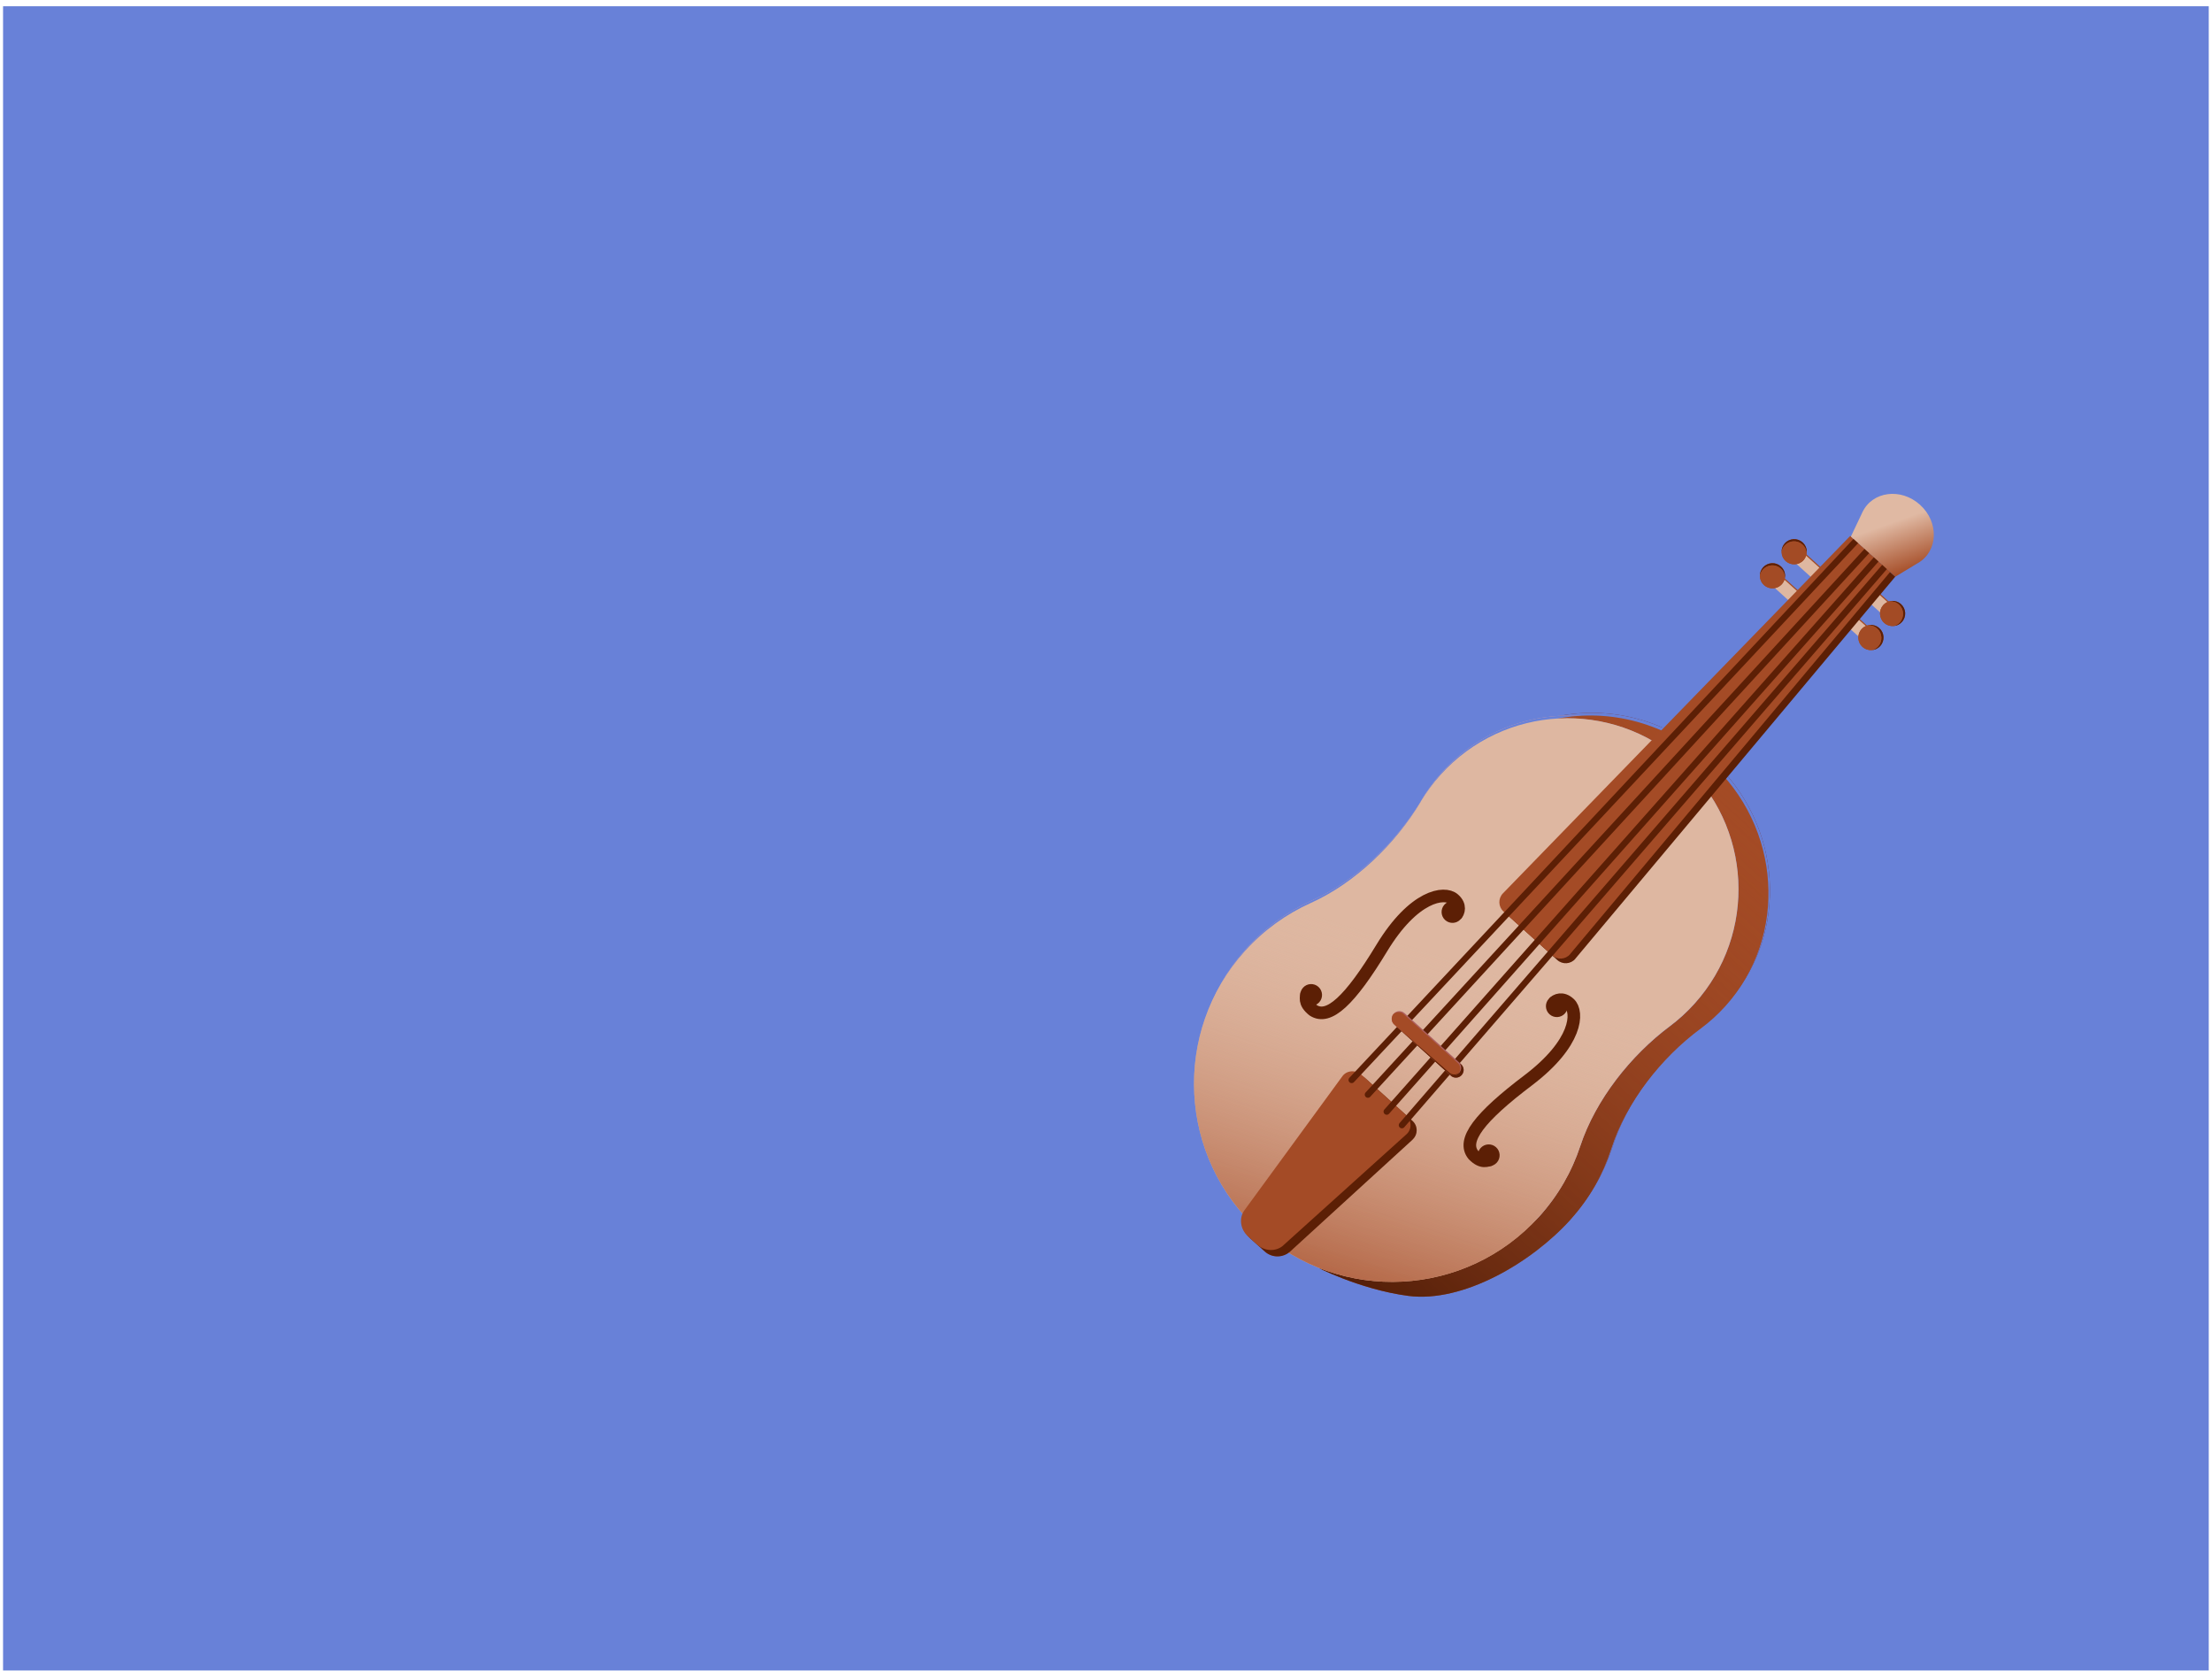
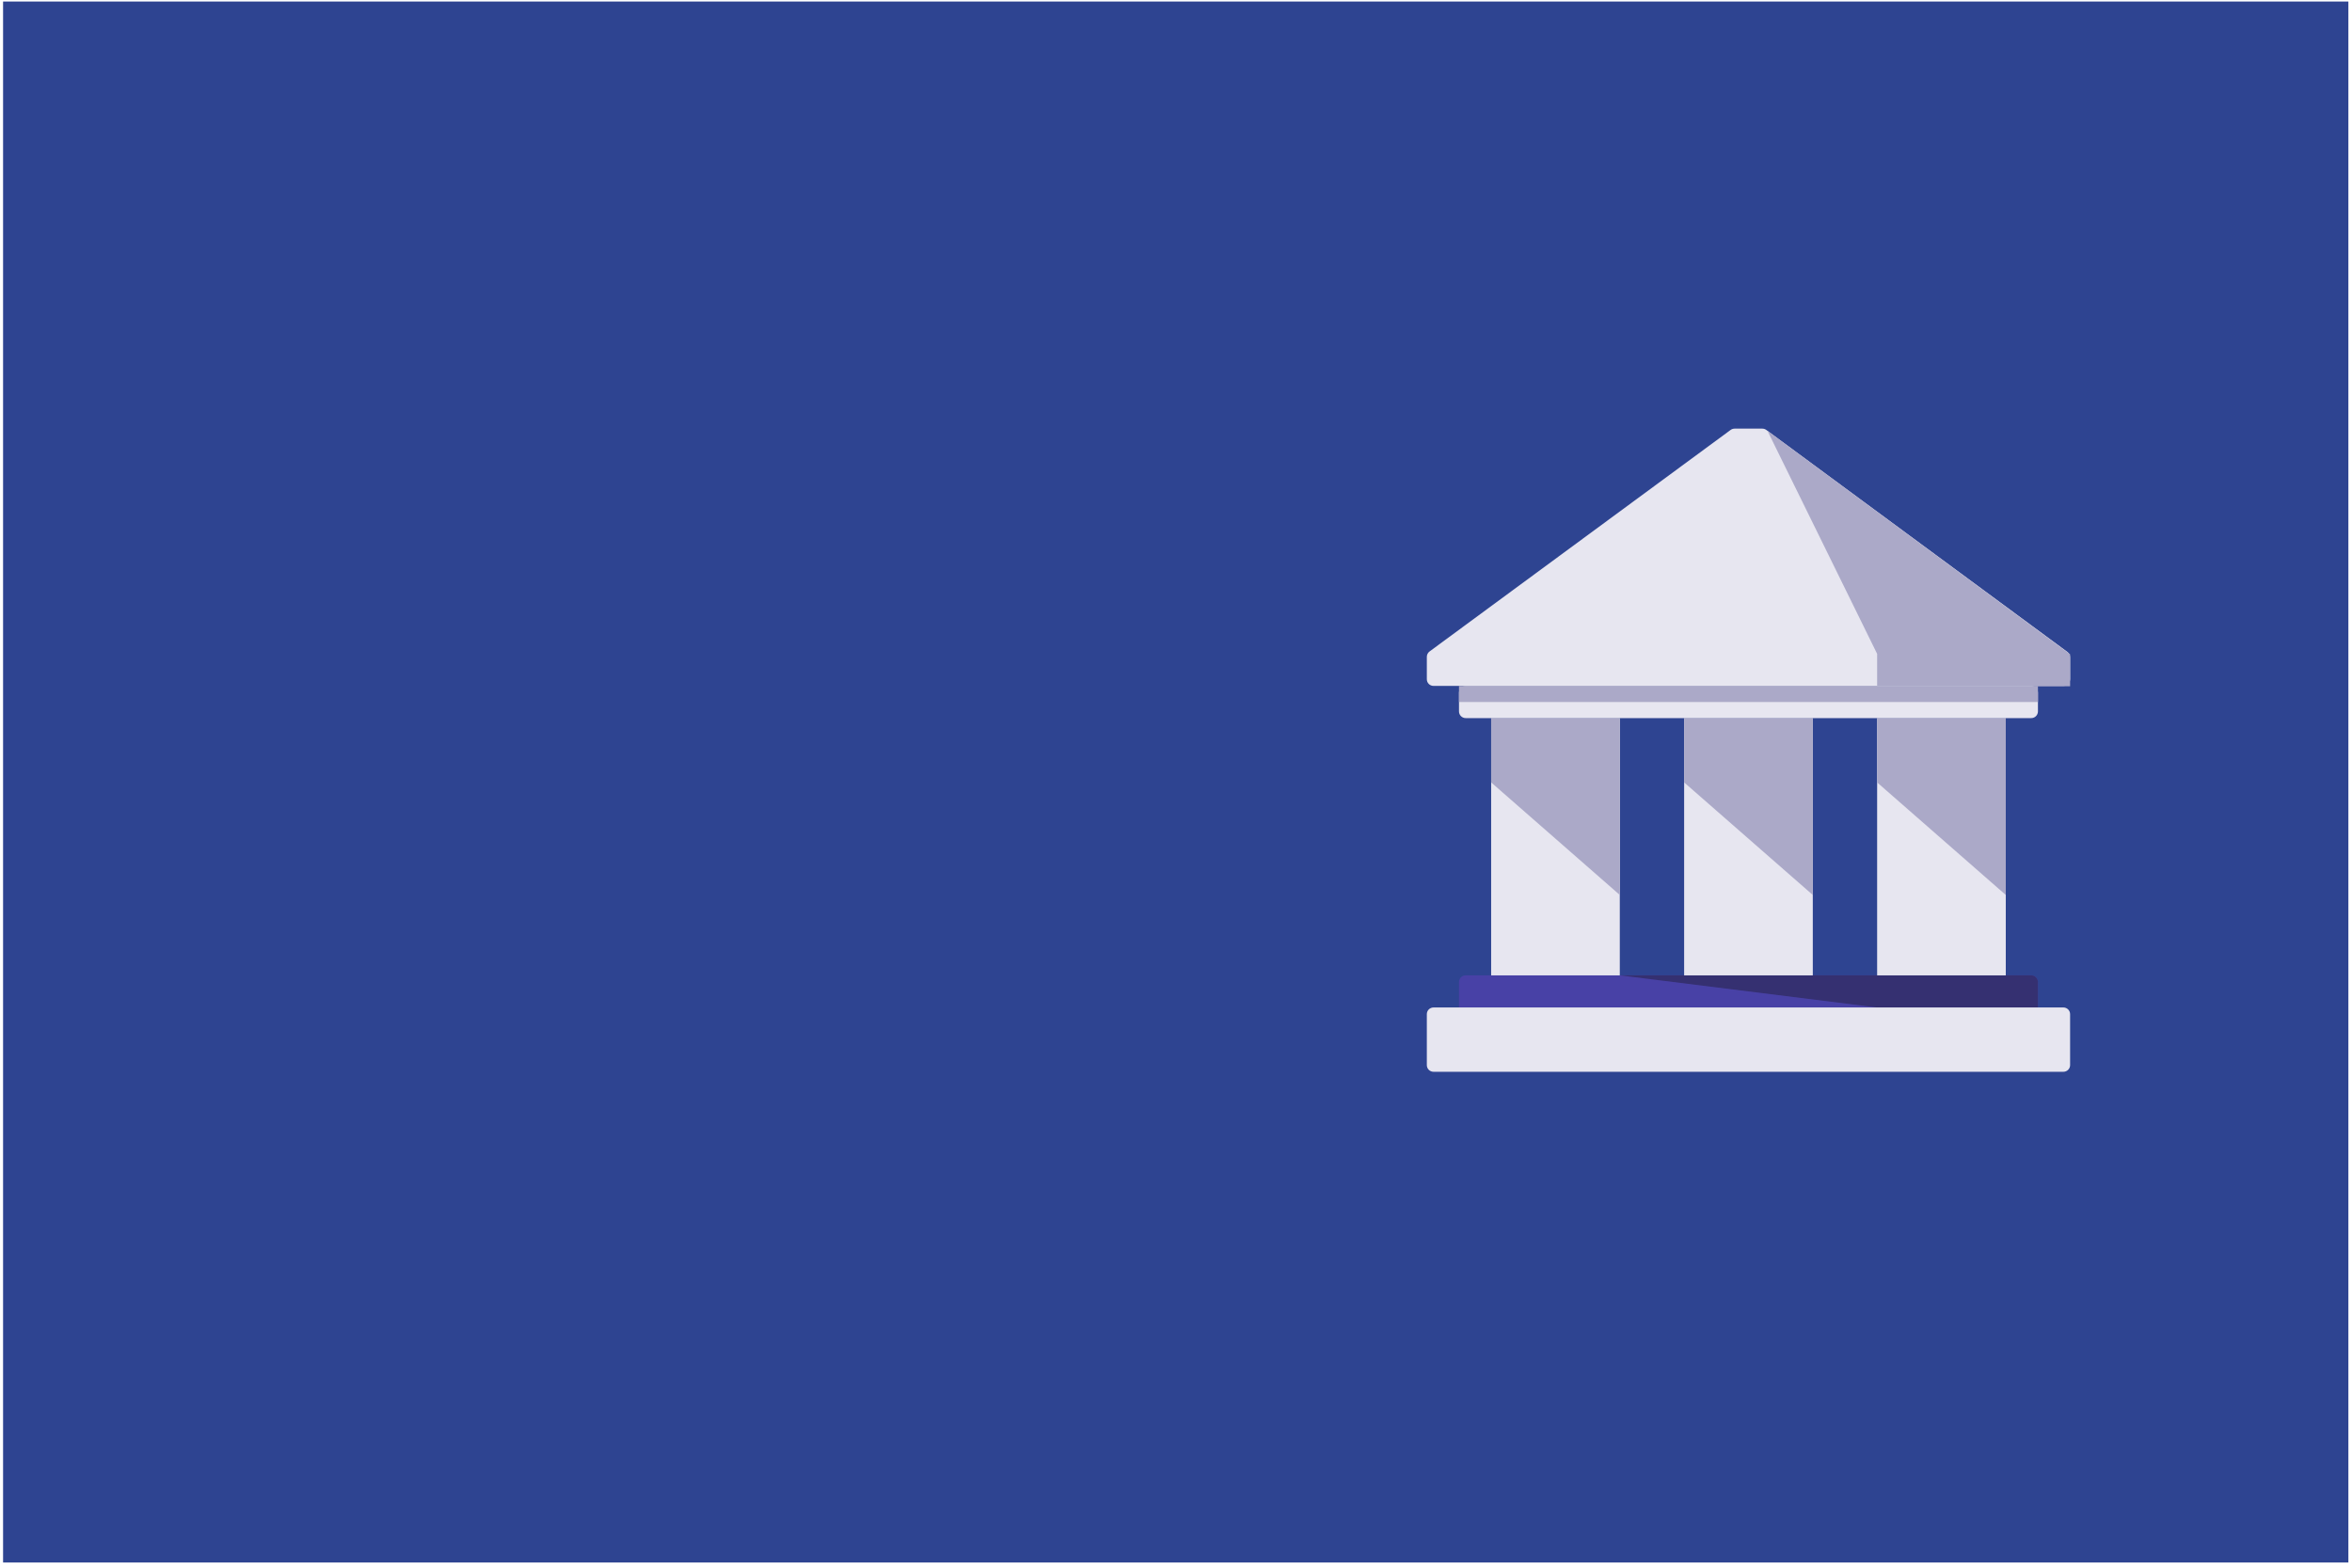
- <svg xmlns="http://www.w3.org/2000/svg" width="351" height="265" viewBox="0 0 351 265" fill="none">
-   <rect x="0.486" y="0.992" width="350" height="264" fill="#6881D8" />
-   <path d="M203.998 197.224C203.897 197.321 203.781 197.405 203.671 197.481C202.543 198.254 201.009 198.177 199.963 197.232L200.913 198.09C201.974 199.048 203.549 199.109 204.683 198.286C204.73 198.248 204.778 198.21 204.832 198.165C204.866 198.128 204.907 198.098 204.948 198.067" fill="#6881D8" />
-   <path d="M249.457 193.02C252.472 189.679 254.62 185.852 255.913 181.807C258.288 174.399 263.847 167.36 270.083 162.75C271.488 161.715 272.801 160.529 274.007 159.193C284.044 148.073 282.921 130.706 271.496 120.394C264.645 114.21 255.638 111.98 247.365 113.579C254.367 113.164 261.528 115.439 267.155 120.517C278.276 130.554 279.154 147.7 269.117 158.821C267.911 160.157 266.591 161.35 265.207 162.391C259.001 167.028 253.428 174.054 250.993 181.407C249.662 185.419 247.5 189.233 244.485 192.573C238.508 199.195 217.996 200.564 209.731 200.81C208.484 200.237 215.834 204.123 223.732 205.149C232.37 206.264 243.253 199.908 249.464 193.027L249.457 193.02Z" fill="#782B2B" />
-   <path d="M249.457 193.02C252.472 189.679 254.62 185.852 255.913 181.807C258.288 174.399 263.847 167.36 270.083 162.75C271.488 161.715 272.801 160.529 274.007 159.193C284.044 148.073 282.921 130.706 271.496 120.394C264.645 114.21 255.638 111.98 247.365 113.579C254.367 113.164 261.528 115.439 267.155 120.517C278.276 130.554 279.154 147.7 269.117 158.821C267.911 160.157 266.591 161.35 265.207 162.391C259.001 167.028 253.428 174.054 250.993 181.407C249.662 185.419 247.5 189.233 244.485 192.573C238.508 199.195 217.996 200.564 209.731 200.81C208.484 200.237 215.834 204.123 223.732 205.149C232.37 206.264 243.253 199.908 249.464 193.027L249.457 193.02Z" fill="#6881D8" />
-   <path d="M299.143 96.972L296.174 94.291C295.765 93.923 295.733 93.287 296.101 92.879C296.47 92.471 297.106 92.438 297.514 92.807L300.483 95.487C300.891 95.855 300.924 96.491 300.556 96.899C300.187 97.308 299.551 97.34 299.143 96.972Z" fill="#6881D8" />
-   <path d="M295.702 100.784L292.732 98.104C292.324 97.735 292.292 97.1 292.66 96.692C293.029 96.283 293.664 96.251 294.072 96.619L297.042 99.299C297.45 99.668 297.483 100.303 297.114 100.712C296.746 101.12 296.11 101.153 295.702 100.784Z" fill="#6881D8" />
-   <path d="M299.014 97.114L296.045 94.434C295.637 94.066 295.604 93.43 295.973 93.022C296.341 92.613 296.977 92.581 297.385 92.949L300.354 95.629C300.763 95.998 300.795 96.633 300.427 97.042C300.058 97.45 299.423 97.483 299.014 97.114Z" fill="#6881D8" />
-   <path d="M295.575 100.925L292.605 98.245C292.197 97.876 292.165 97.24 292.533 96.832C292.902 96.424 293.537 96.391 293.945 96.76L296.915 99.44C297.323 99.808 297.356 100.444 296.987 100.852C296.619 101.261 295.983 101.293 295.575 100.925Z" fill="#6881D8" />
-   <path d="M299.215 98.384C300.035 99.124 301.299 99.059 302.039 98.239C302.78 97.419 302.715 96.154 301.895 95.414C301.075 94.674 299.81 94.739 299.07 95.559C298.33 96.379 298.395 97.644 299.215 98.384Z" fill="#6881D8" />
-   <path d="M295.775 102.196C296.595 102.936 297.86 102.871 298.6 102.051C299.34 101.232 299.275 99.967 298.455 99.227C297.635 98.487 296.371 98.551 295.631 99.371C294.891 100.191 294.955 101.456 295.775 102.196Z" fill="#6881D8" />
-   <path d="M301.559 95.474C302.375 96.212 302.44 97.483 301.703 98.299C301.435 98.596 301.098 98.79 300.742 98.886C301.228 98.84 301.692 98.625 302.04 98.239C302.777 97.423 302.712 96.152 301.896 95.415C301.369 94.939 300.66 94.798 300.032 94.972C300.575 94.923 301.128 95.086 301.559 95.474Z" fill="#6881D8" />
-   <path d="M298.119 99.287C298.936 100.024 299.001 101.295 298.264 102.112C297.996 102.409 297.659 102.603 297.303 102.699C297.789 102.653 298.252 102.438 298.601 102.052C299.338 101.235 299.273 99.964 298.456 99.227C297.929 98.751 297.221 98.611 296.593 98.784C297.135 98.736 297.689 98.898 298.119 99.287Z" fill="#6881D8" />
-   <path d="M299.216 98.384C299.647 98.773 300.2 98.936 300.743 98.887C301.099 98.791 301.436 98.596 301.704 98.299C302.441 97.483 302.376 96.212 301.559 95.475C301.129 95.086 300.575 94.923 300.033 94.972C299.676 95.068 299.339 95.263 299.071 95.56C298.334 96.376 298.399 97.647 299.216 98.384Z" fill="#6881D8" />
-   <path d="M295.775 102.195C296.205 102.584 296.759 102.746 297.301 102.697C297.657 102.601 297.994 102.407 298.262 102.11C299 101.293 298.934 100.022 298.118 99.285C297.687 98.897 297.134 98.734 296.591 98.783C296.235 98.879 295.898 99.073 295.63 99.37C294.893 100.187 294.958 101.458 295.775 102.195Z" fill="#6881D8" />
-   <path d="M285.009 88.513L287.978 91.194C288.386 91.562 289.022 91.529 289.391 91.121C289.759 90.713 289.726 90.077 289.318 89.709L286.349 87.029C285.941 86.66 285.305 86.693 284.936 87.101C284.568 87.509 284.601 88.145 285.009 88.513Z" fill="#6881D8" />
-   <path d="M281.567 92.326L284.537 95.006C284.945 95.375 285.581 95.342 285.949 94.934C286.318 94.525 286.285 93.89 285.877 93.521L282.907 90.841C282.499 90.473 281.864 90.505 281.495 90.914C281.127 91.322 281.159 91.957 281.567 92.326Z" fill="#6881D8" />
-   <path d="M284.88 88.656L287.849 91.336C288.258 91.705 288.893 91.672 289.262 91.264C289.63 90.856 289.598 90.22 289.189 89.852L286.22 87.171C285.812 86.803 285.176 86.835 284.808 87.244C284.439 87.652 284.472 88.287 284.88 88.656Z" fill="#6881D8" />
-   <path d="M281.44 92.467L284.41 95.147C284.818 95.515 285.454 95.483 285.822 95.074C286.191 94.666 286.158 94.031 285.75 93.662L282.78 90.982C282.372 90.613 281.737 90.646 281.368 91.054C281 91.463 281.032 92.098 281.44 92.467Z" fill="#6881D8" />
-   <path d="M283.597 88.586C282.777 87.846 282.712 86.582 283.452 85.762C284.192 84.942 285.457 84.877 286.277 85.617C287.097 86.357 287.162 87.622 286.422 88.442C285.682 89.262 284.417 89.326 283.597 88.586Z" fill="#6881D8" />
-   <path d="M280.156 92.397C279.336 91.657 279.271 90.392 280.011 89.572C280.751 88.752 282.016 88.687 282.836 89.427C283.656 90.168 283.72 91.432 282.98 92.252C282.24 93.072 280.976 93.137 280.156 92.397Z" fill="#6881D8" />
-   <path d="M286.251 85.958C285.435 85.221 284.164 85.286 283.427 86.102C283.159 86.399 283 86.754 282.94 87.118C282.937 86.63 283.103 86.147 283.452 85.761C284.189 84.945 285.46 84.879 286.276 85.617C286.803 86.092 287.016 86.782 286.907 87.425C286.9 86.88 286.682 86.346 286.251 85.958Z" fill="#6881D8" />
-   <path d="M282.81 89.77C281.993 89.033 280.722 89.098 279.985 89.915C279.717 90.212 279.558 90.567 279.499 90.931C279.495 90.443 279.662 89.96 280.01 89.574C280.747 88.757 282.018 88.692 282.835 89.429C283.362 89.905 283.574 90.595 283.466 91.238C283.459 90.693 283.24 90.159 282.81 89.77Z" fill="#6881D8" />
-   <path d="M283.596 88.585C283.166 88.197 282.947 87.662 282.94 87.118C283 86.754 283.159 86.398 283.427 86.102C284.164 85.285 285.435 85.22 286.251 85.957C286.682 86.346 286.9 86.879 286.907 87.424C286.848 87.788 286.689 88.144 286.421 88.441C285.684 89.257 284.413 89.322 283.596 88.585Z" fill="#6881D8" />
-   <path d="M280.157 92.398C279.726 92.009 279.508 91.475 279.501 90.93C279.56 90.566 279.719 90.211 279.987 89.914C280.724 89.097 281.995 89.032 282.812 89.769C283.242 90.158 283.461 90.692 283.468 91.237C283.408 91.601 283.249 91.956 282.981 92.253C282.244 93.07 280.973 93.135 280.157 92.398Z" fill="#6881D8" />
-   <path fill-rule="evenodd" clip-rule="evenodd" d="M225.703 126.732C221.724 133.379 215.304 139.641 208.237 142.814C204.382 144.548 200.81 147.088 197.801 150.421C186.17 163.308 187.188 183.195 200.075 194.826C212.962 206.458 232.848 205.44 244.48 192.552C247.495 189.212 249.665 185.405 250.988 181.386C253.422 174.033 258.996 167.007 265.202 162.37C266.6 161.328 267.905 160.136 269.111 158.8C279.148 147.679 278.27 130.533 267.15 120.496C256.03 110.459 238.884 111.337 228.847 122.458C227.641 123.794 226.588 125.228 225.694 126.711L225.703 126.732Z" fill="#DEA1A1" />
-   <path fill-rule="evenodd" clip-rule="evenodd" d="M225.703 126.732C221.724 133.379 215.304 139.641 208.237 142.814C204.382 144.548 200.81 147.088 197.801 150.421C186.17 163.308 187.188 183.195 200.075 194.826C212.962 206.458 232.848 205.44 244.48 192.552C247.495 189.212 249.665 185.405 250.988 181.386C253.422 174.033 258.996 167.007 265.202 162.37C266.6 161.328 267.905 160.136 269.111 158.8C279.148 147.679 278.27 130.533 267.15 120.496C256.03 110.459 238.884 111.337 228.847 122.458C227.641 123.794 226.588 125.228 225.694 126.711L225.703 126.732Z" fill="#6881D8" />
-   <path d="M250.217 151.669C249.489 152.534 248.184 152.622 247.345 151.865L239.64 144.91C238.801 144.153 238.755 142.846 239.542 142.034L294.655 85.33L300.987 91.046L250.209 151.662L250.217 151.669Z" fill="#6881D8" />
-   <path d="M249.393 150.93C248.665 151.796 247.36 151.884 246.521 151.127L238.816 144.172C237.977 143.415 237.931 142.107 238.718 141.295L293.831 84.592L300.163 90.307L249.385 150.924L249.393 150.93Z" fill="#6881D8" />
-   <path d="M224.389 180.347C225.261 179.545 225.255 178.179 224.379 177.388L216.859 170.601C215.983 169.81 214.617 169.951 213.914 170.893L198.244 192.03C197.324 193.274 197.498 195.007 198.648 196.046L200.935 198.109C202.085 199.148 203.827 199.144 204.97 198.101L224.396 180.354L224.389 180.347Z" fill="#6881D8" />
-   <path d="M204.012 197.237L223.439 179.49C224.304 178.695 224.305 177.321 223.429 176.531L216.859 170.601C215.983 169.81 214.617 169.951 213.914 170.893L198.244 192.03C197.324 193.274 197.498 195.007 198.648 196.046L199.985 197.252C201.135 198.29 202.877 198.286 204.02 197.243L204.012 197.237Z" fill="#6881D8" />
-   <path d="M298.586 87.606L220.282 175.913" stroke="#6881D8" stroke-linecap="round" />
-   <path d="M297.115 86.279L217.297 173.22" stroke="#6881D8" stroke-linecap="round" />
-   <path d="M299.9 88.793L222.694 178.064" stroke="#6881D8" stroke-linecap="round" />
-   <path d="M295.365 84.712L214.722 170.895" stroke="#6881D8" stroke-linecap="round" />
-   <path d="M304.644 88.856C307.809 86.945 307.926 82.376 304.9 79.645C301.874 76.913 297.334 77.504 295.763 80.841L293.939 84.691L300.992 91.057L304.635 88.849L304.644 88.856Z" fill="#6881D8" />
-   <path d="M230.454 170.211L221.472 162.103C220.975 161.654 220.928 160.885 221.384 160.38C221.833 159.883 222.602 159.836 223.107 160.292L232.089 168.399C232.587 168.848 232.633 169.618 232.177 170.122C231.728 170.62 230.959 170.666 230.454 170.211Z" fill="#6881D8" />
-   <path d="M232.083 168.406L231.689 168.051C232.187 168.5 232.233 169.269 231.778 169.774C231.322 170.279 230.559 170.318 230.055 169.862L230.448 170.217C230.945 170.666 231.716 170.634 232.171 170.129C232.627 169.624 232.588 168.862 232.083 168.406Z" fill="#6881D8" />
-   <path d="M221.474 162.102L230.063 169.854C230.538 170.283 231.237 170.254 231.704 169.826C232.082 169.333 232.039 168.62 231.564 168.191L222.975 160.439C222.5 160.01 221.8 160.039 221.334 160.466C220.955 160.96 220.999 161.673 221.474 162.102Z" fill="#6881D8" />
-   <path d="M229.56 145.53C230.269 146.171 231.363 146.115 232.003 145.405C232.643 144.696 232.587 143.602 231.878 142.962C231.169 142.322 230.075 142.378 229.435 143.087C228.794 143.796 228.85 144.89 229.56 145.53Z" fill="#6881D8" />
-   <path d="M207.13 158.696C207.839 159.337 208.933 159.281 209.573 158.571C210.214 157.862 210.158 156.768 209.448 156.128C208.739 155.488 207.645 155.544 207.005 156.253C206.365 156.962 206.421 158.056 207.13 158.696Z" fill="#6881D8" />
-   <path d="M231.334 144.656C231.671 144.313 232.104 143.221 230.919 142.206C229.444 140.929 224.586 141.596 219.499 149.963C214.419 158.337 211.067 161.454 208.605 159.838C207.077 158.607 207.521 157.756 207.614 157.071" stroke="#6881D8" stroke-width="2" />
-   <path d="M246.114 160.474C246.824 161.114 247.918 161.058 248.558 160.349C249.198 159.639 249.142 158.545 248.433 157.905C247.723 157.265 246.629 157.321 245.989 158.03C245.349 158.74 245.405 159.834 246.114 160.474Z" fill="#6881D8" />
-   <path d="M235.31 184.13C236.019 184.77 237.113 184.714 237.753 184.005C238.393 183.296 238.337 182.202 237.628 181.561C236.919 180.921 235.825 180.977 235.185 181.687C234.544 182.396 234.6 183.49 235.31 184.13Z" fill="#6881D8" />
-   <path d="M246.812 158.625C247.118 158.255 248.16 157.713 249.291 158.788C250.712 160.125 250.545 165.026 242.741 170.941C234.929 176.849 232.171 180.502 234.03 182.786C235.411 184.181 236.212 183.651 236.884 183.49" stroke="#6881D8" stroke-width="2" />
-   <path d="M221.489 162.115L230.211 169.718C230.687 170.147 231.386 170.118 231.853 169.691C231.833 169.713 231.827 169.749 231.801 169.779C231.352 170.276 230.582 170.322 230.077 169.867L221.489 162.115Z" fill="#6881D8" />
-   <path d="M203.76 197.648C203.659 197.745 203.542 197.829 203.433 197.905C202.304 198.678 200.771 198.601 199.724 197.656L200.675 198.514C201.736 199.472 203.311 199.533 204.444 198.71C204.492 198.672 204.54 198.634 204.594 198.589C204.627 198.552 204.668 198.521 204.709 198.491" fill="#AD6060" />
-   <path d="M249.219 193.444C252.234 190.103 254.381 186.276 255.675 182.231C258.05 174.823 263.609 167.784 269.844 163.174C271.25 162.139 272.563 160.953 273.769 159.617C283.806 148.497 282.683 131.13 271.258 120.818C264.406 114.634 255.399 112.404 247.126 114.003C254.129 113.588 261.29 115.862 266.917 120.941C278.037 130.978 278.915 148.124 268.878 159.244C267.672 160.581 266.353 161.774 264.969 162.815C258.763 167.452 253.189 174.477 250.755 181.831C249.424 185.843 247.262 189.657 244.247 192.997C238.27 199.619 217.757 200.988 209.493 201.234C208.246 200.661 215.596 204.547 223.494 205.573C232.132 206.688 243.015 200.332 249.226 193.45L249.219 193.444Z" fill="#A44B25" />
-   <path d="M249.219 193.444C252.234 190.103 254.381 186.276 255.675 182.231C258.05 174.823 263.609 167.784 269.844 163.174C271.25 162.139 272.563 160.953 273.769 159.617C283.806 148.497 282.683 131.13 271.258 120.818C264.406 114.634 255.399 112.404 247.126 114.003C254.129 113.588 261.29 115.862 266.917 120.941C278.037 130.978 278.915 148.124 268.878 159.244C267.672 160.581 266.353 161.774 264.969 162.815C258.763 167.452 253.189 174.477 250.755 181.831C249.424 185.843 247.262 189.657 244.247 192.997C238.27 199.619 217.757 200.988 209.493 201.234C208.246 200.661 215.596 204.547 223.494 205.573C232.132 206.688 243.015 200.332 249.226 193.45L249.219 193.444Z" fill="url(#paint0_linear_505_16188)" />
-   <path d="M298.905 97.395L295.935 94.715C295.527 94.347 295.495 93.711 295.863 93.303C296.232 92.895 296.867 92.862 297.276 93.231L300.245 95.911C300.653 96.279 300.686 96.915 300.317 97.323C299.949 97.731 299.313 97.764 298.905 97.395Z" fill="#A34B25" />
-   <path d="M295.463 101.208L292.494 98.528C292.086 98.159 292.053 97.524 292.422 97.115C292.79 96.707 293.426 96.675 293.834 97.043L296.803 99.723C297.212 100.092 297.244 100.727 296.876 101.136C296.507 101.544 295.872 101.576 295.463 101.208Z" fill="#A34B25" />
-   <path d="M298.776 97.538L295.807 94.858C295.398 94.489 295.366 93.854 295.734 93.445C296.103 93.037 296.738 93.005 297.147 93.373L300.116 96.053C300.524 96.422 300.557 97.057 300.188 97.466C299.82 97.874 299.184 97.906 298.776 97.538Z" fill="#DEB7A1" />
-   <path d="M295.336 101.348L292.367 98.668C291.959 98.3 291.926 97.664 292.295 97.256C292.663 96.848 293.299 96.815 293.707 97.184L296.677 99.864C297.085 100.232 297.117 100.868 296.749 101.276C296.38 101.684 295.745 101.717 295.336 101.348Z" fill="#DEB7A1" />
-   <path d="M298.976 98.808C299.796 99.547 301.061 99.483 301.801 98.663C302.541 97.843 302.477 96.578 301.657 95.838C300.837 95.098 299.572 95.163 298.832 95.983C298.092 96.803 298.156 98.067 298.976 98.808Z" fill="#A34B25" />
-   <path d="M295.537 102.62C296.357 103.36 297.622 103.295 298.362 102.475C299.102 101.655 299.037 100.391 298.217 99.651C297.397 98.91 296.132 98.975 295.392 99.795C294.652 100.615 294.717 101.88 295.537 102.62Z" fill="#A34B25" />
-   <path d="M301.32 95.898C302.137 96.635 302.202 97.906 301.465 98.723C301.197 99.02 300.86 99.214 300.504 99.31C300.99 99.264 301.454 99.049 301.802 98.663C302.539 97.847 302.474 96.576 301.657 95.838C301.13 95.363 300.422 95.222 299.794 95.396C300.336 95.347 300.89 95.51 301.32 95.898Z" fill="#5C1F05" />
-   <path d="M297.881 99.711C298.698 100.448 298.763 101.719 298.026 102.535C297.758 102.832 297.421 103.027 297.064 103.123C297.551 103.077 298.014 102.862 298.362 102.476C299.099 101.659 299.034 100.388 298.218 99.651C297.691 99.175 296.983 99.035 296.354 99.208C296.897 99.159 297.45 99.322 297.881 99.711Z" fill="#5C1F05" />
-   <path d="M298.978 98.808C299.408 99.197 299.962 99.36 300.504 99.311C300.861 99.215 301.198 99.02 301.466 98.723C302.203 97.907 302.138 96.636 301.321 95.899C300.89 95.51 300.337 95.347 299.794 95.396C299.438 95.492 299.101 95.686 298.833 95.984C298.096 96.8 298.161 98.071 298.978 98.808Z" fill="#A34B25" />
-   <path d="M295.536 102.619C295.967 103.007 296.52 103.17 297.063 103.121C297.419 103.025 297.756 102.831 298.024 102.534C298.761 101.717 298.696 100.446 297.88 99.709C297.449 99.32 296.895 99.158 296.353 99.207C295.997 99.303 295.66 99.497 295.392 99.794C294.655 100.611 294.72 101.882 295.536 102.619Z" fill="#A34B25" />
-   <path d="M284.771 88.937L287.74 91.617C288.148 91.986 288.784 91.953 289.152 91.545C289.521 91.137 289.488 90.501 289.08 90.133L286.111 87.453C285.702 87.084 285.067 87.117 284.698 87.525C284.33 87.933 284.362 88.569 284.771 88.937Z" fill="#A34B25" />
-   <path d="M281.329 92.75L284.298 95.43C284.707 95.798 285.342 95.766 285.711 95.358C286.079 94.949 286.047 94.314 285.639 93.945L282.669 91.265C282.261 90.897 281.625 90.929 281.257 91.337C280.888 91.746 280.921 92.381 281.329 92.75Z" fill="#A34B25" />
-   <path d="M284.642 89.08L287.611 91.76C288.019 92.129 288.655 92.096 289.023 91.688C289.392 91.279 289.359 90.644 288.951 90.275L285.982 87.595C285.573 87.227 284.938 87.259 284.569 87.668C284.201 88.076 284.233 88.711 284.642 89.08Z" fill="#DEB7A1" />
-   <path d="M281.202 92.89L284.172 95.57C284.58 95.939 285.215 95.906 285.584 95.498C285.952 95.09 285.92 94.454 285.512 94.086L282.542 91.406C282.134 91.037 281.498 91.07 281.13 91.478C280.761 91.886 280.794 92.522 281.202 92.89Z" fill="#DEB7A1" />
-   <path d="M283.359 89.01C282.539 88.27 282.474 87.005 283.214 86.185C283.954 85.365 285.219 85.301 286.039 86.041C286.859 86.781 286.923 88.046 286.183 88.865C285.443 89.686 284.179 89.75 283.359 89.01Z" fill="#A34B25" />
-   <path d="M279.917 92.821C279.097 92.081 279.033 90.816 279.773 89.996C280.513 89.176 281.777 89.111 282.597 89.851C283.417 90.591 283.482 91.856 282.742 92.676C282.002 93.496 280.737 93.561 279.917 92.821Z" fill="#A34B25" />
-   <path d="M286.013 86.382C285.196 85.644 283.925 85.71 283.188 86.526C282.92 86.823 282.761 87.178 282.702 87.542C282.698 87.054 282.865 86.571 283.213 86.185C283.95 85.368 285.221 85.303 286.038 86.04C286.565 86.516 286.777 87.206 286.669 87.849C286.662 87.304 286.444 86.77 286.013 86.382Z" fill="#5C1F05" />
-   <path d="M282.572 90.194C281.755 89.457 280.484 89.522 279.747 90.339C279.479 90.636 279.32 90.991 279.261 91.355C279.257 90.866 279.423 90.383 279.772 89.998C280.509 89.181 281.78 89.116 282.597 89.853C283.124 90.329 283.336 91.019 283.227 91.662C283.221 91.117 283.002 90.583 282.572 90.194Z" fill="#5C1F05" />
-   <path d="M283.358 89.009C282.927 88.62 282.709 88.086 282.702 87.541C282.761 87.177 282.92 86.822 283.188 86.525C283.925 85.709 285.196 85.644 286.013 86.381C286.444 86.769 286.662 87.303 286.669 87.848C286.609 88.212 286.451 88.567 286.183 88.864C285.446 89.681 284.175 89.746 283.358 89.009Z" fill="#A34B25" />
-   <path d="M279.918 92.822C279.488 92.433 279.269 91.899 279.263 91.354C279.322 90.99 279.481 90.635 279.749 90.338C280.486 89.521 281.757 89.456 282.574 90.193C283.004 90.582 283.223 91.116 283.229 91.661C283.17 92.025 283.011 92.38 282.743 92.677C282.006 93.493 280.735 93.558 279.918 92.822Z" fill="#A34B25" />
-   <path fill-rule="evenodd" clip-rule="evenodd" d="M225.464 127.156C221.486 133.803 215.066 140.065 207.999 143.238C204.144 144.971 200.571 147.512 197.563 150.845C185.931 163.732 186.95 183.618 199.837 195.25C212.724 206.882 232.61 205.863 244.241 192.976C247.256 189.636 249.426 185.829 250.75 181.81C253.184 174.456 258.758 167.431 264.963 162.794C266.362 161.752 267.667 160.56 268.873 159.223C278.91 148.103 278.032 130.957 266.912 120.92C255.792 110.883 238.645 111.761 228.609 122.881C227.402 124.218 226.35 125.652 225.456 127.135L225.464 127.156Z" fill="#DEB7A1" />
-   <path fill-rule="evenodd" clip-rule="evenodd" d="M225.464 127.156C221.486 133.803 215.066 140.065 207.999 143.238C204.144 144.971 200.571 147.512 197.563 150.845C185.931 163.732 186.95 183.618 199.837 195.25C212.724 206.882 232.61 205.863 244.241 192.976C247.256 189.636 249.426 185.829 250.75 181.81C253.184 174.456 258.758 167.431 264.963 162.794C266.362 161.752 267.667 160.56 268.873 159.223C278.91 148.103 278.032 130.957 266.912 120.92C255.792 110.883 238.645 111.761 228.609 122.881C227.402 124.218 226.35 125.652 225.456 127.135L225.464 127.156Z" fill="url(#paint1_linear_505_16188)" />
-   <path d="M249.979 152.092C249.251 152.958 247.946 153.046 247.107 152.289L239.401 145.334C238.563 144.577 238.517 143.269 239.304 142.457L294.417 85.754L300.749 91.469L249.971 152.086L249.979 152.092Z" fill="#5C1F05" />
-   <path d="M249.154 151.354C248.427 152.22 247.122 152.308 246.283 151.551L238.577 144.596C237.738 143.839 237.693 142.531 238.48 141.719L293.592 85.016L299.925 90.731L249.147 151.347L249.154 151.354Z" fill="#A44B26" />
-   <path d="M224.15 180.771C225.023 179.969 225.016 178.603 224.141 177.812L216.621 171.025C215.745 170.234 214.378 170.375 213.676 171.317L198.006 192.454C197.086 193.698 197.259 195.431 198.41 196.469L200.696 198.533C201.847 199.572 203.589 199.567 204.732 198.525L224.158 180.778L224.15 180.771Z" fill="#5C1F05" />
-   <path d="M203.644 197.542L223.2 179.913C224.071 179.124 224.024 177.707 223.088 176.862L216.062 170.52C215.125 169.675 213.711 169.773 213.014 170.72L197.475 191.975C196.562 193.225 196.802 195.018 198.033 196.129L199.462 197.419C200.693 198.53 202.501 198.585 203.652 197.55L203.644 197.542Z" fill="#A44B26" />
-   <path d="M298.348 88.029L220.044 176.337" stroke="#5C1F05" stroke-linecap="round" />
-   <path d="M296.877 86.703L217.059 173.644" stroke="#5C1F05" stroke-linecap="round" />
-   <path d="M299.662 89.217L222.455 178.488" stroke="#5C1F05" stroke-linecap="round" />
-   <path d="M295.126 85.135L214.483 171.318" stroke="#5C1F05" stroke-linecap="round" />
-   <path d="M304.405 89.28C307.571 87.369 307.688 82.8 304.662 80.069C301.635 77.337 297.096 77.928 295.525 81.265L293.7 85.115L300.754 91.481L304.397 89.273L304.405 89.28Z" fill="url(#paint2_linear_505_16188)" />
-   <path d="M230.216 170.634L221.234 162.527C220.736 162.078 220.69 161.309 221.145 160.804C221.594 160.307 222.364 160.26 222.869 160.716L231.851 168.823C232.348 169.272 232.395 170.041 231.939 170.546C231.49 171.044 230.721 171.09 230.216 170.634Z" fill="#AD6060" />
-   <path d="M231.845 168.83L231.451 168.475C231.949 168.924 231.995 169.693 231.539 170.198C231.084 170.702 230.321 170.742 229.816 170.286L230.21 170.641C230.707 171.09 231.477 171.058 231.933 170.553C232.388 170.048 232.349 169.285 231.845 168.83Z" fill="#5C1F05" />
-   <path d="M221.236 162.525L229.825 170.278C230.3 170.706 230.999 170.678 231.466 170.25C231.844 169.756 231.8 169.044 231.325 168.615L222.737 160.863C222.261 160.434 221.562 160.463 221.095 160.89C220.717 161.384 220.761 162.097 221.236 162.525Z" fill="#A44B26" />
-   <path d="M229.321 145.954C230.031 146.594 231.125 146.538 231.765 145.829C232.405 145.12 232.349 144.026 231.64 143.386C230.93 142.746 229.837 142.802 229.196 143.511C228.556 144.22 228.612 145.314 229.321 145.954Z" fill="#5C1F05" />
-   <path d="M206.892 159.12C207.601 159.76 208.695 159.704 209.335 158.995C209.975 158.286 209.919 157.192 209.21 156.552C208.501 155.912 207.407 155.968 206.767 156.677C206.126 157.386 206.182 158.48 206.892 159.12Z" fill="#5C1F05" />
-   <path d="M231.096 145.079C231.433 144.737 231.865 143.645 230.68 142.63C229.206 141.353 224.348 142.019 219.261 150.387C214.181 158.761 210.829 161.878 208.367 160.262C206.838 159.031 207.283 158.18 207.376 157.495" stroke="#5C1F05" stroke-width="2" />
-   <path d="M245.876 160.898C246.585 161.538 247.679 161.482 248.32 160.772C248.96 160.063 248.904 158.969 248.194 158.329C247.485 157.689 246.391 157.745 245.751 158.454C245.111 159.163 245.167 160.257 245.876 160.898Z" fill="#5C1F05" />
-   <path d="M235.071 184.554C235.781 185.194 236.875 185.138 237.515 184.429C238.155 183.719 238.099 182.625 237.39 181.985C236.68 181.345 235.587 181.401 234.946 182.11C234.306 182.82 234.362 183.914 235.071 184.554Z" fill="#5C1F05" />
-   <path d="M246.573 159.049C246.88 158.679 247.922 158.137 249.053 159.212C250.474 160.548 250.307 165.449 242.503 171.365C234.691 177.273 231.933 180.926 233.791 183.21C235.173 184.605 235.974 184.075 236.645 183.913" stroke="#5C1F05" stroke-width="2" />
-   <path d="M221.25 162.538L229.973 170.142C230.448 170.571 231.148 170.542 231.614 170.115C231.594 170.137 231.589 170.173 231.562 170.202C231.113 170.7 230.344 170.746 229.839 170.291L221.25 162.538Z" fill="#5C1F05" />
-   <defs>
-     <linearGradient id="paint0_linear_505_16188" x1="274.907" y1="124.111" x2="207.146" y2="199.185" gradientUnits="userSpaceOnUse">
-       <stop stop-color="#9E4725" stop-opacity="0" />
-       <stop offset="1" stop-color="#511D07" />
-     </linearGradient>
-     <linearGradient id="paint1_linear_505_16188" x1="230.632" y1="152.223" x2="213.862" y2="204.158" gradientUnits="userSpaceOnUse">
-       <stop stop-color="#DFB8A2" stop-opacity="0" />
-       <stop offset="1" stop-color="#B36544" />
-     </linearGradient>
-     <linearGradient id="paint2_linear_505_16188" x1="297.39" y1="83.909" x2="300.213" y2="91.838" gradientUnits="userSpaceOnUse">
-       <stop stop-color="#E0B9A3" />
-       <stop offset="1" stop-color="#A44B25" />
-     </linearGradient>
-   </defs>
+ <svg xmlns="http://www.w3.org/2000/svg" width="351" height="234" viewBox="0 0 351 234" fill="none">
+   <rect x="0.459" y="0.227" width="350" height="233" fill="#2E4491" />
+   <path d="M258.267 64.175C258.439 64.049 258.646 63.98 258.86 63.98H263.002C263.216 63.98 263.424 64.049 263.596 64.176L308.525 97.303C308.78 97.492 308.931 97.791 308.931 98.108V101.382C308.931 101.934 308.483 102.382 307.931 102.382H213.932C213.379 102.382 212.932 101.934 212.932 101.382V98.044C212.932 97.726 213.083 97.427 213.339 97.239L258.267 64.175Z" fill="#E7E6F0" />
+   <path d="M263.77 64.309L308.932 97.659V102.437H280.132V97.594L263.77 64.309Z" fill="#ABA9C8" />
+   <rect x="217.732" y="102.387" width="86.4" height="4.8" rx="1" fill="#E7E6F0" />
+   <path d="M217.732 102.387H304.132V104.787H217.732V102.387Z" fill="#ABA9C8" />
+   <path d="M217.732 146.582C217.732 146.03 218.18 145.582 218.732 145.582H303.132C303.684 145.582 304.132 146.03 304.132 146.582V150.382H217.732V146.582Z" fill="#4841A6" />
+   <path d="M241.73 145.582H303.13C303.682 145.582 304.13 146.03 304.13 146.582V150.382H280.13L241.73 145.582Z" fill="#353071" />
+   <path d="M212.932 151.379C212.932 150.827 213.379 150.379 213.932 150.379H307.931C308.483 150.379 308.931 150.827 308.931 151.379V158.979C308.931 159.532 308.483 159.979 307.931 159.979H213.932C213.379 159.979 212.932 159.532 212.932 158.979V151.379Z" fill="#E7E6F0" />
+   <rect x="222.531" y="107.188" width="19.2" height="38.401" fill="#E7E6F0" />
+   <path d="M222.531 107.188H241.731V133.588L222.531 116.788V107.188Z" fill="#ABA9C8" />
+   <rect x="251.332" y="107.188" width="19.2" height="38.401" fill="#E7E6F0" />
+   <rect x="280.133" y="107.188" width="19.2" height="38.401" fill="#E7E6F0" />
+   <path d="M251.332 107.188H270.532V133.588L251.332 116.788V107.188Z" fill="#ABA9C8" />
+   <path d="M280.133 107.188H299.333V133.588L280.133 116.788V107.188Z" fill="#ABA9C8" />
</svg>
